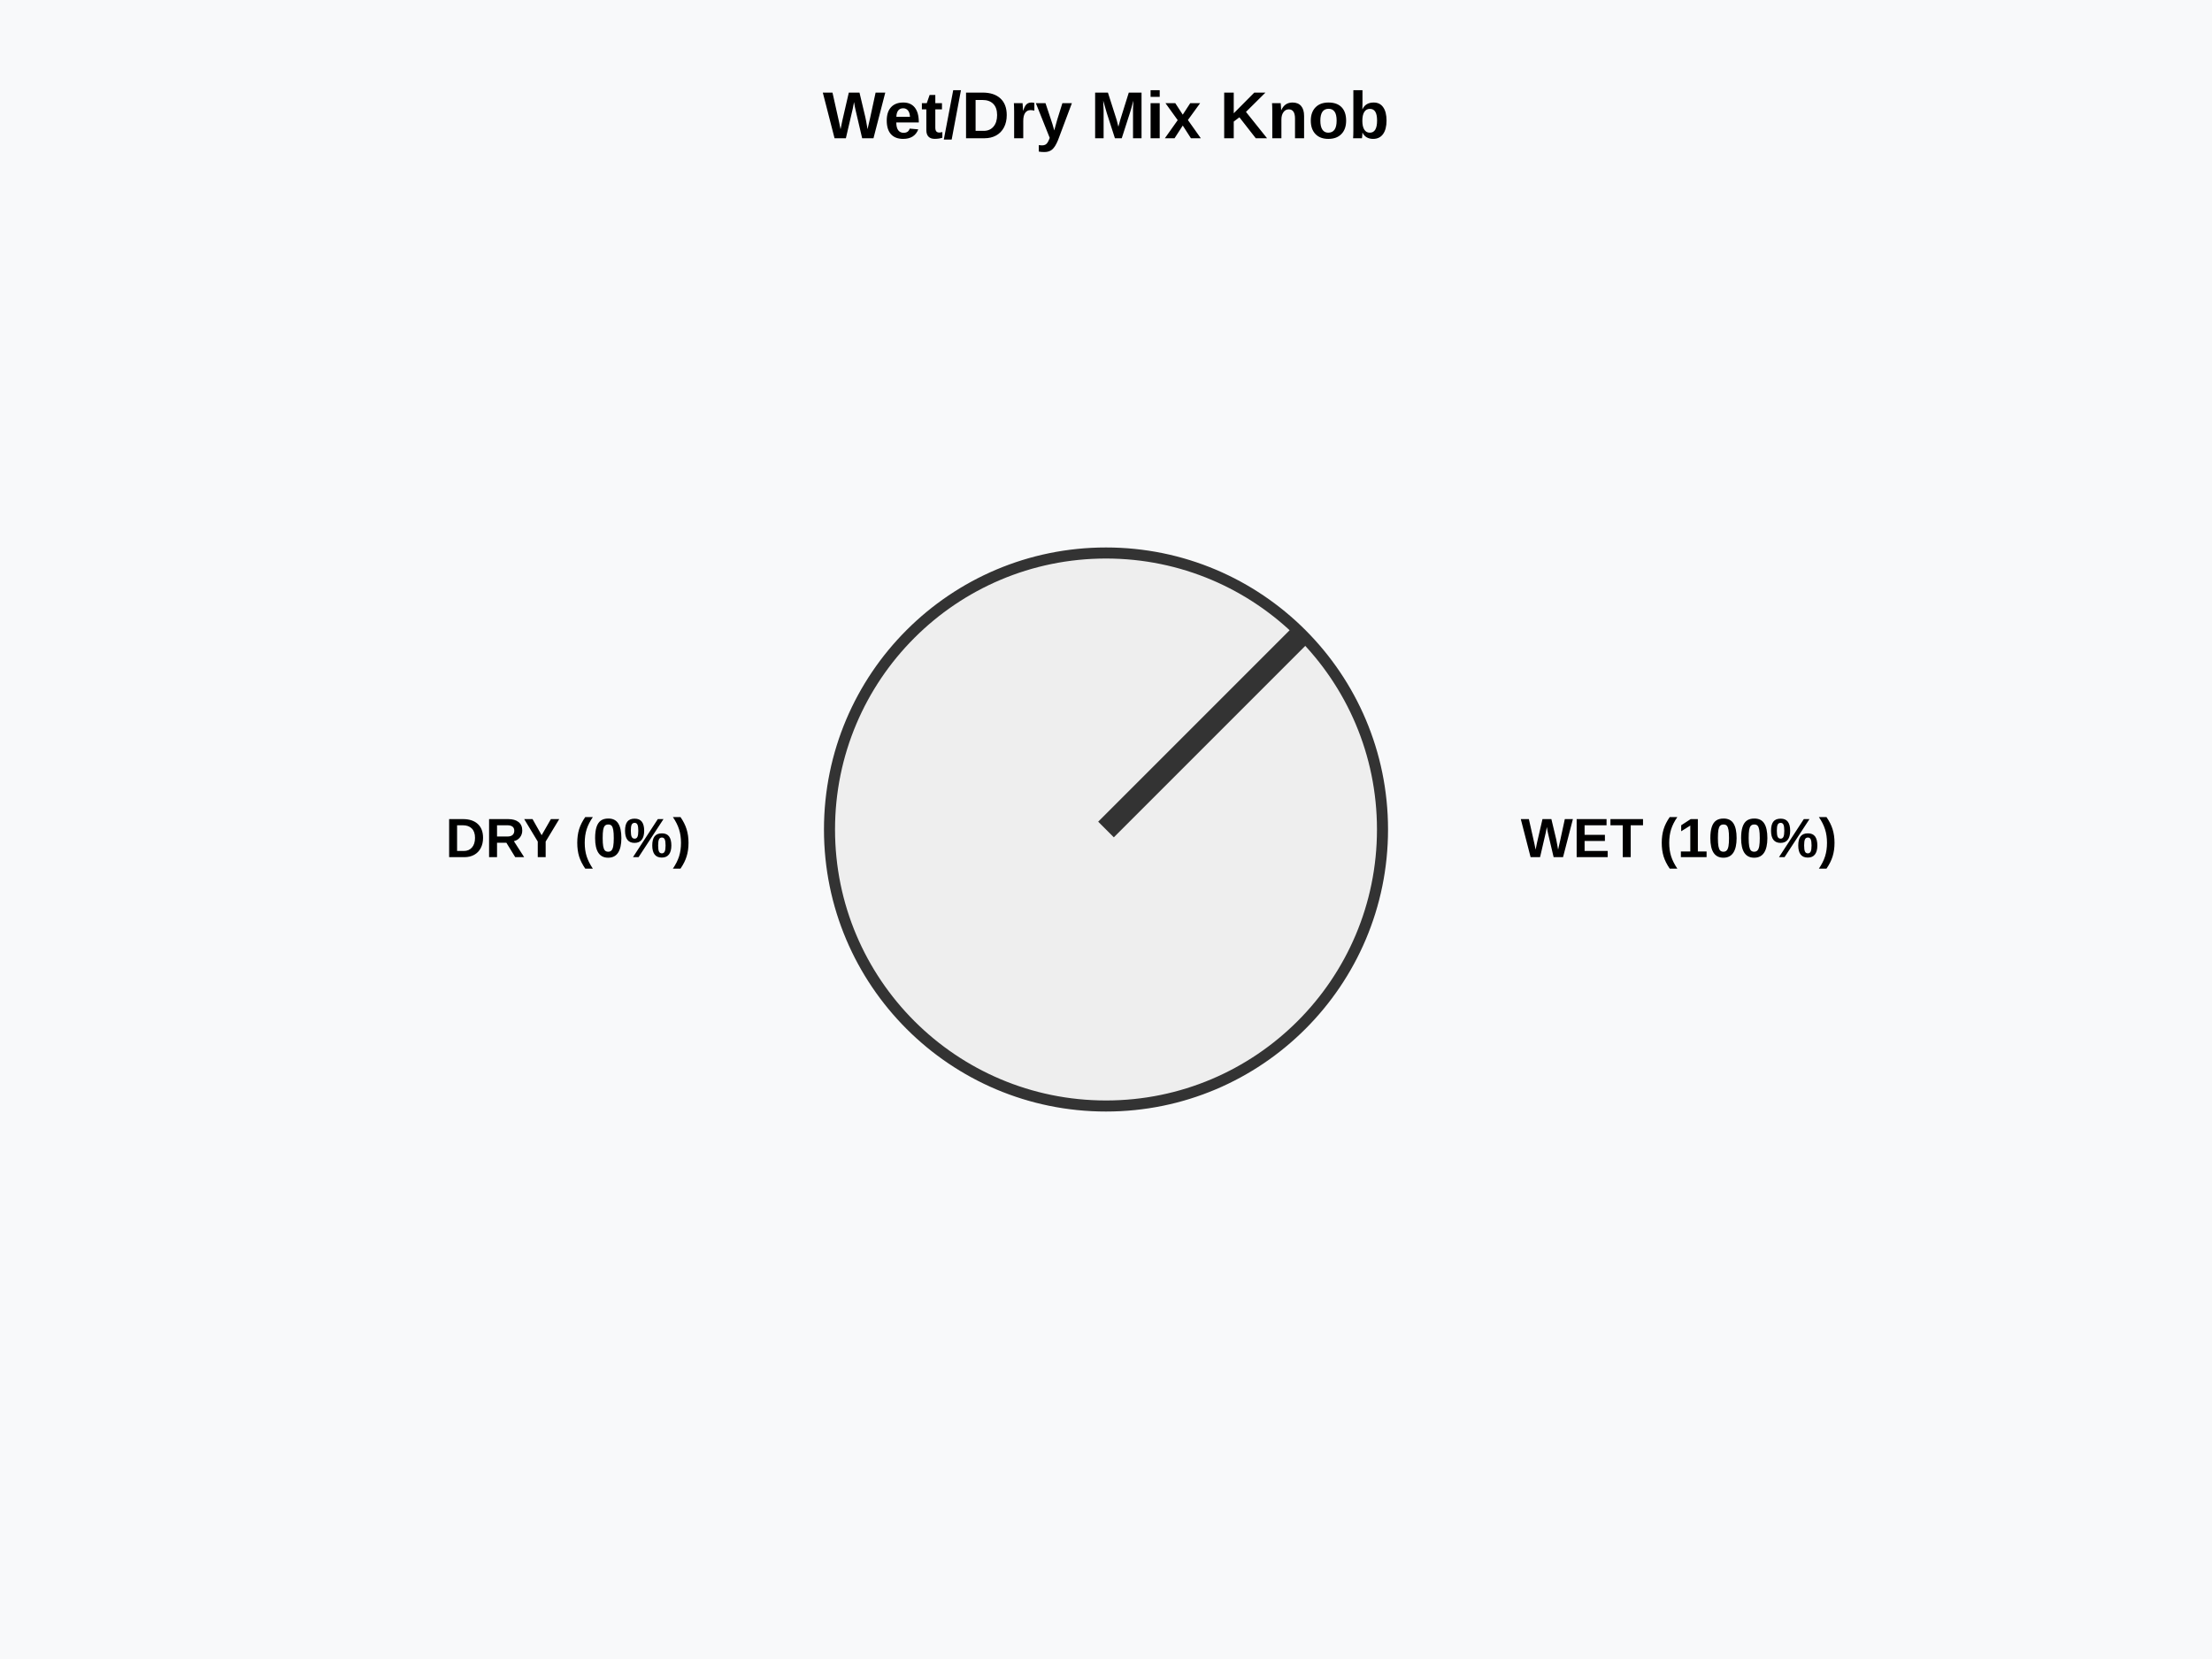
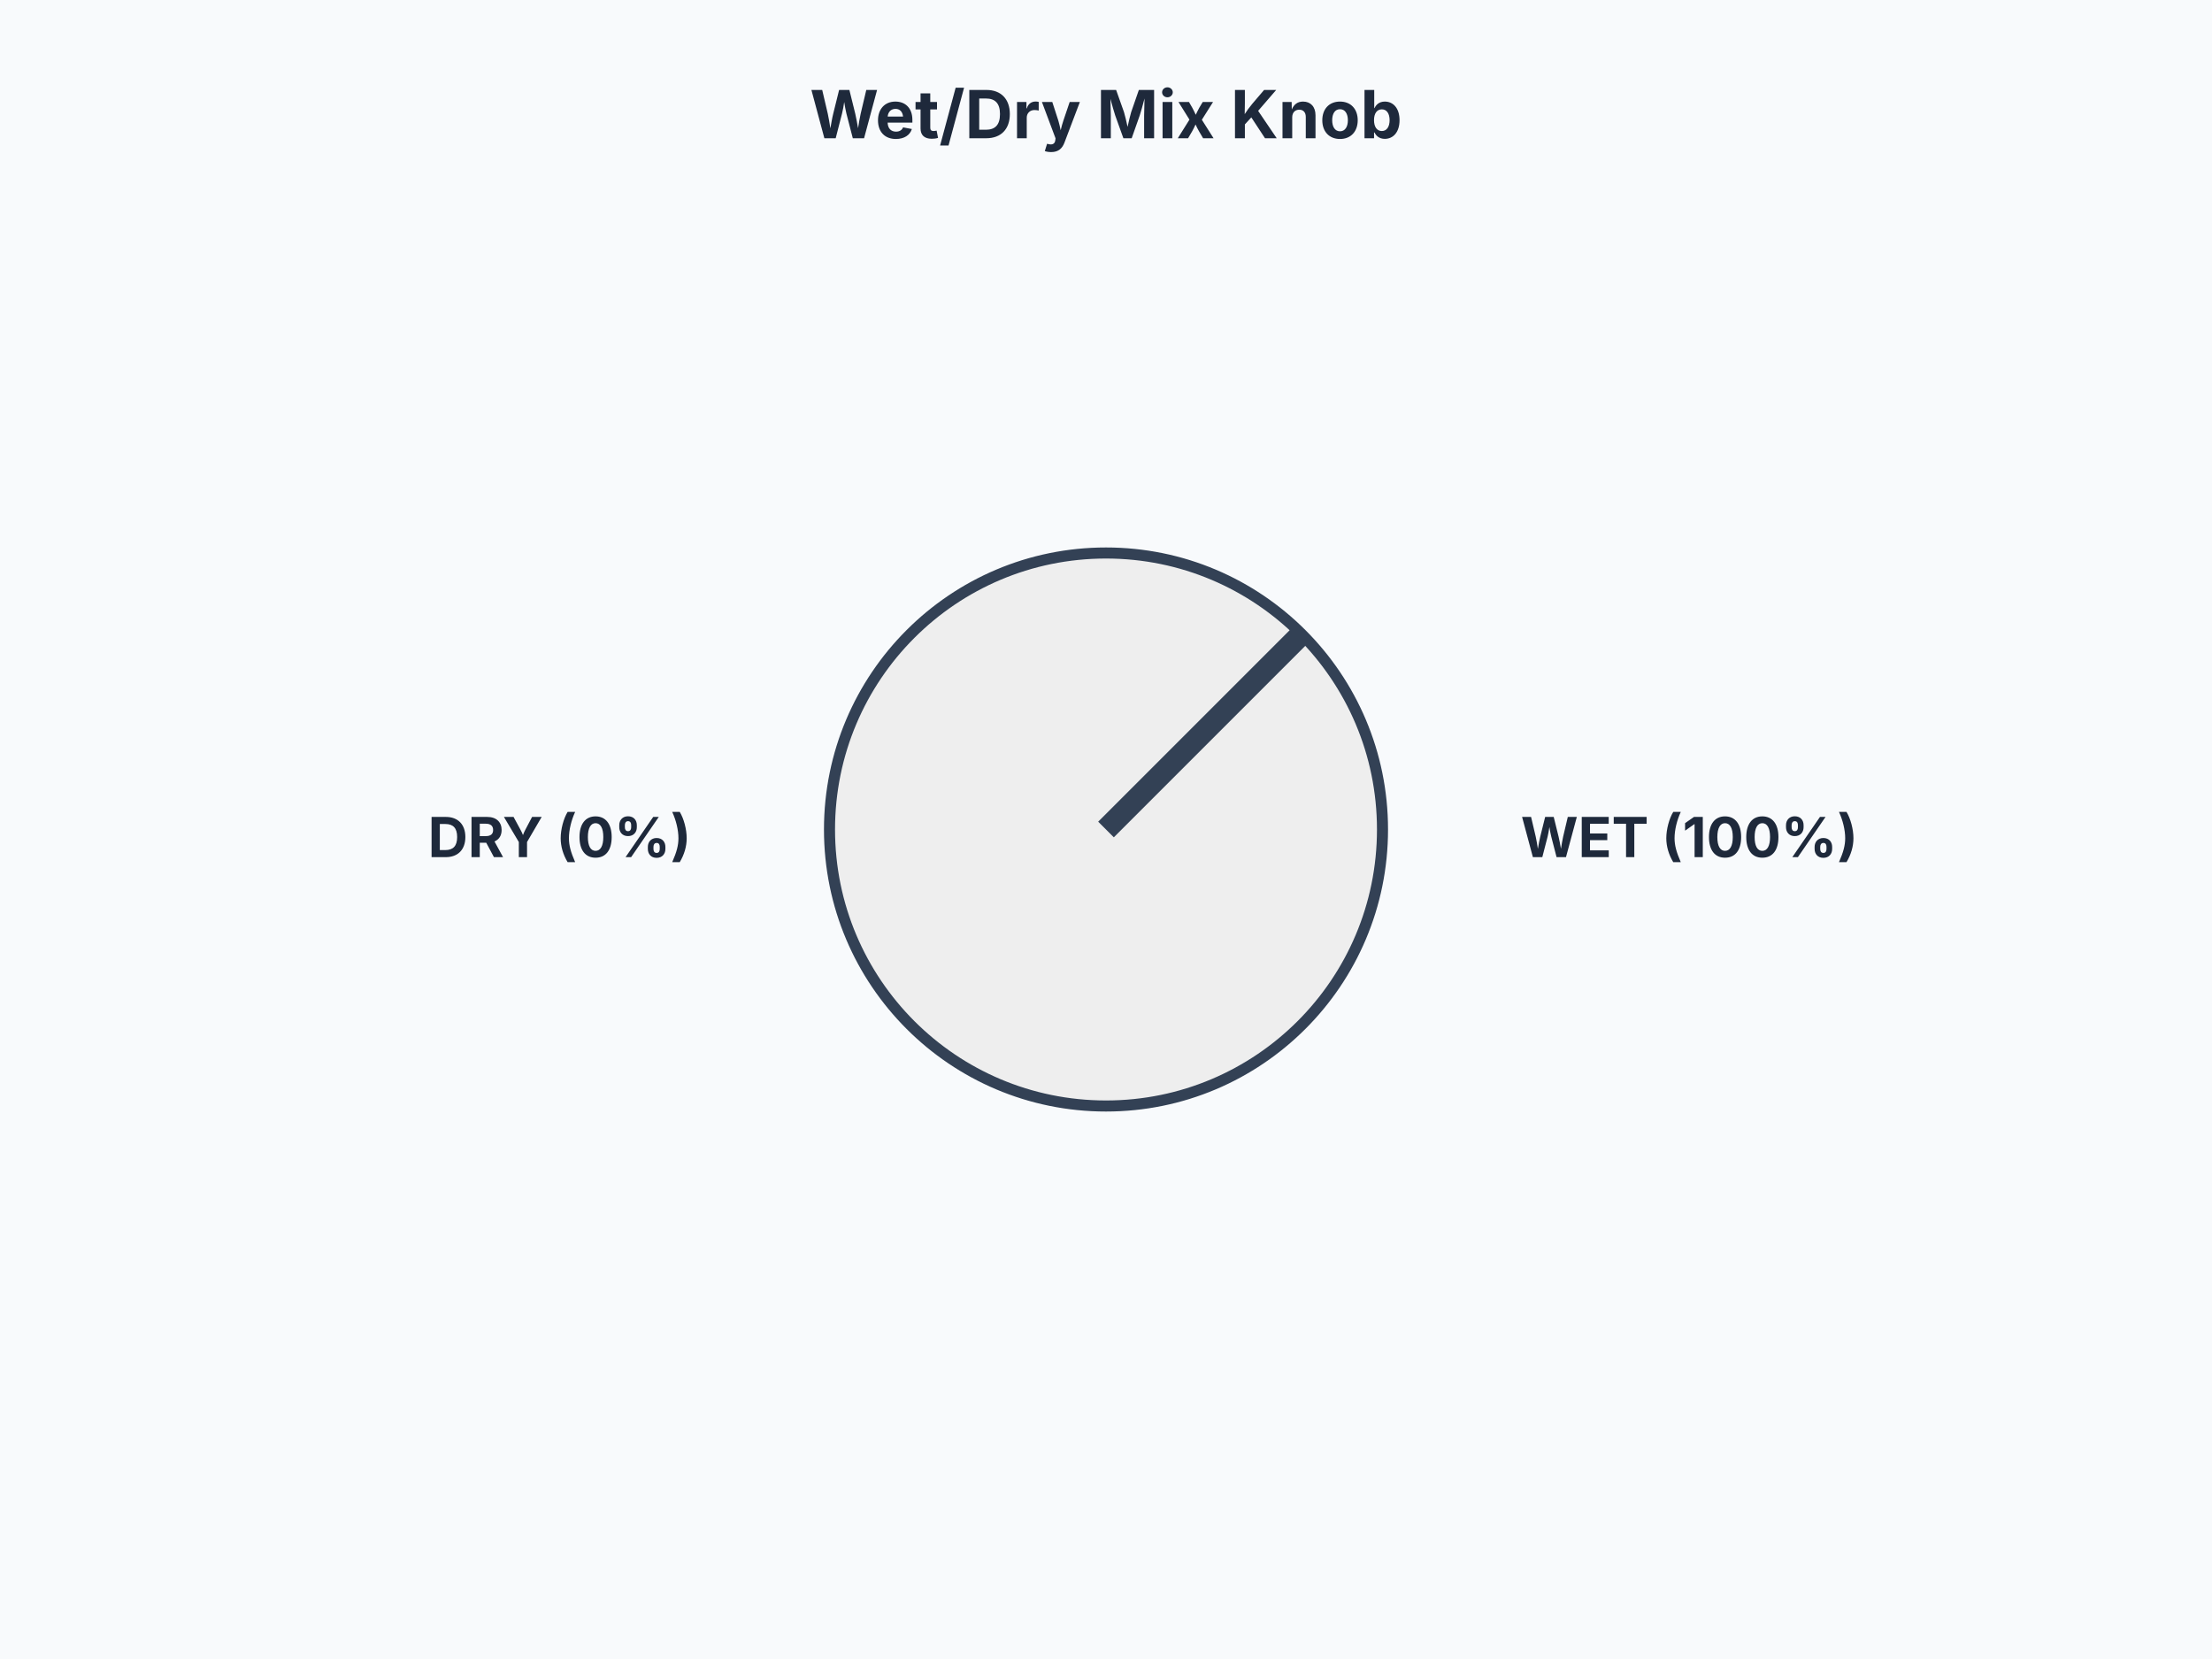
<svg xmlns="http://www.w3.org/2000/svg" viewBox="0 0 800 600">
-   <rect x="0" y="0" width="800" height="600" fill="#f8f9fa" />
-   <circle cx="400" cy="300" r="100" fill="#eee" stroke="#333" stroke-width="4" opacity="1.0" />
-   <line x1="400" y1="300" x2="470" y2="230" stroke="#333" stroke-width="8" opacity="1.0" />
-   <text x="250" y="310" font-family="Arial, sans-serif" font-size="20" fill="black" text-anchor="end" font-weight="bold">DRY (0%)</text>
-   <text x="550" y="310" font-family="Arial, sans-serif" font-size="20" fill="black" text-anchor="start" font-weight="bold">WET (100%)</text>
-   <text x="400" y="50" font-family="Arial, sans-serif" font-size="24" fill="black" text-anchor="middle" font-weight="bold">Wet/Dry Mix Knob</text>
+   <rect x="0" y="0" width="800" height="600" fill="#f8fafc" />
+   <circle cx="400" cy="300" r="100" fill="#eee" stroke="#334155" stroke-width="4" opacity="1.0" />
+   <line x1="400" y1="300" x2="470" y2="230" stroke="#334155" stroke-width="8" opacity="1.0" />
+   <text x="250" y="310" font-family="Inter, system-ui, sans-serif" font-size="20" fill="#1e293b" text-anchor="end" font-weight="bold">DRY (0%)</text>
+   <text x="550" y="310" font-family="Inter, system-ui, sans-serif" font-size="20" fill="#1e293b" text-anchor="start" font-weight="bold">WET (100%)</text>
+   <text x="400" y="50" font-family="Inter, system-ui, sans-serif" font-size="24" fill="#1e293b" text-anchor="middle" font-weight="bold">Wet/Dry Mix Knob</text>
</svg>
